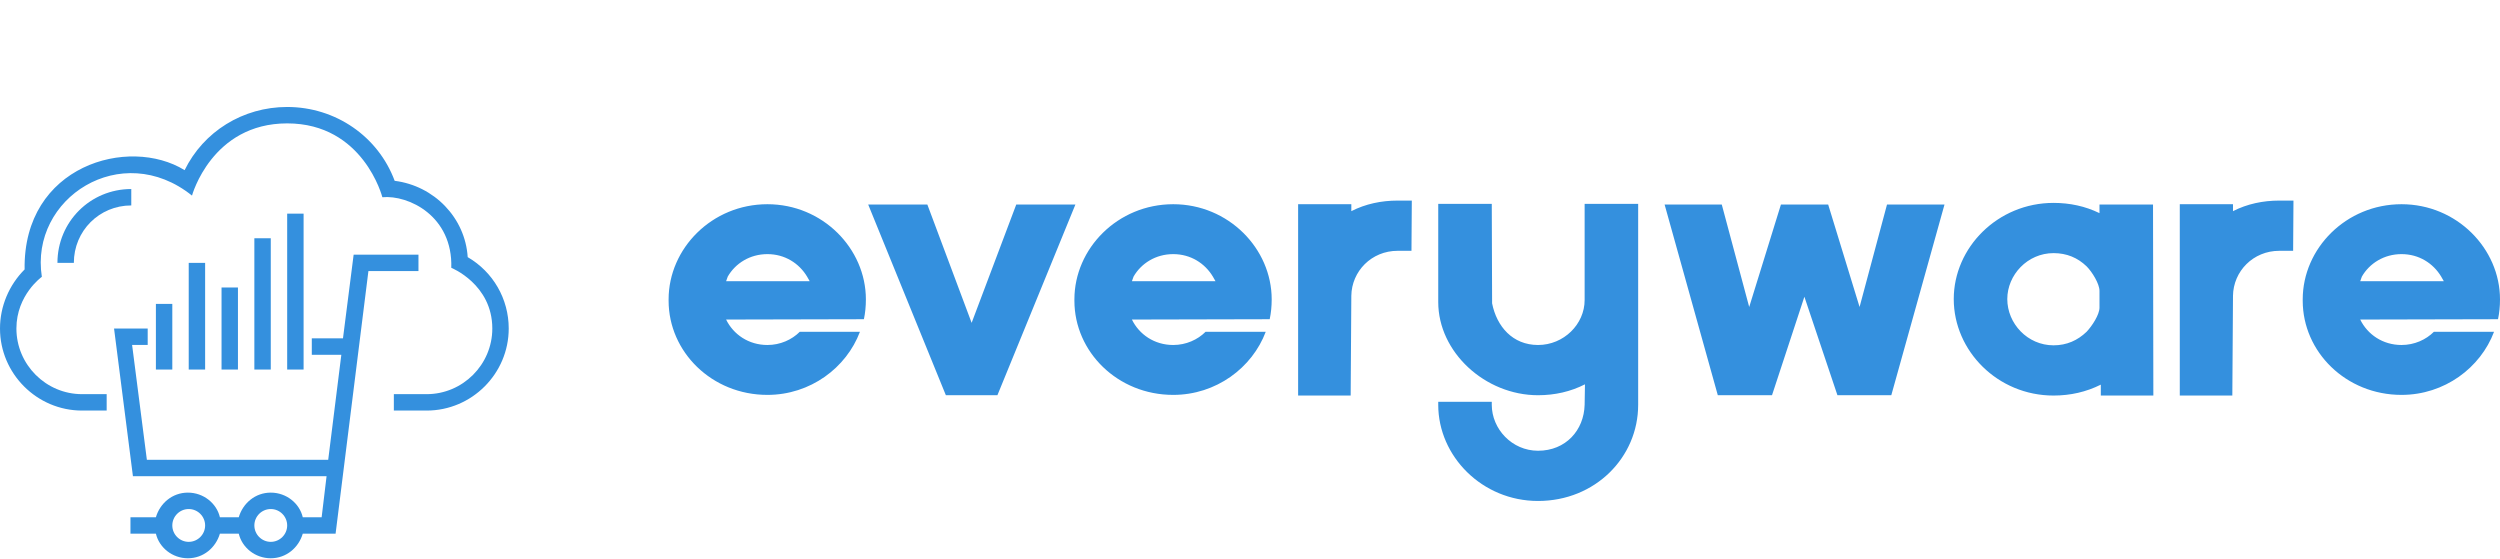
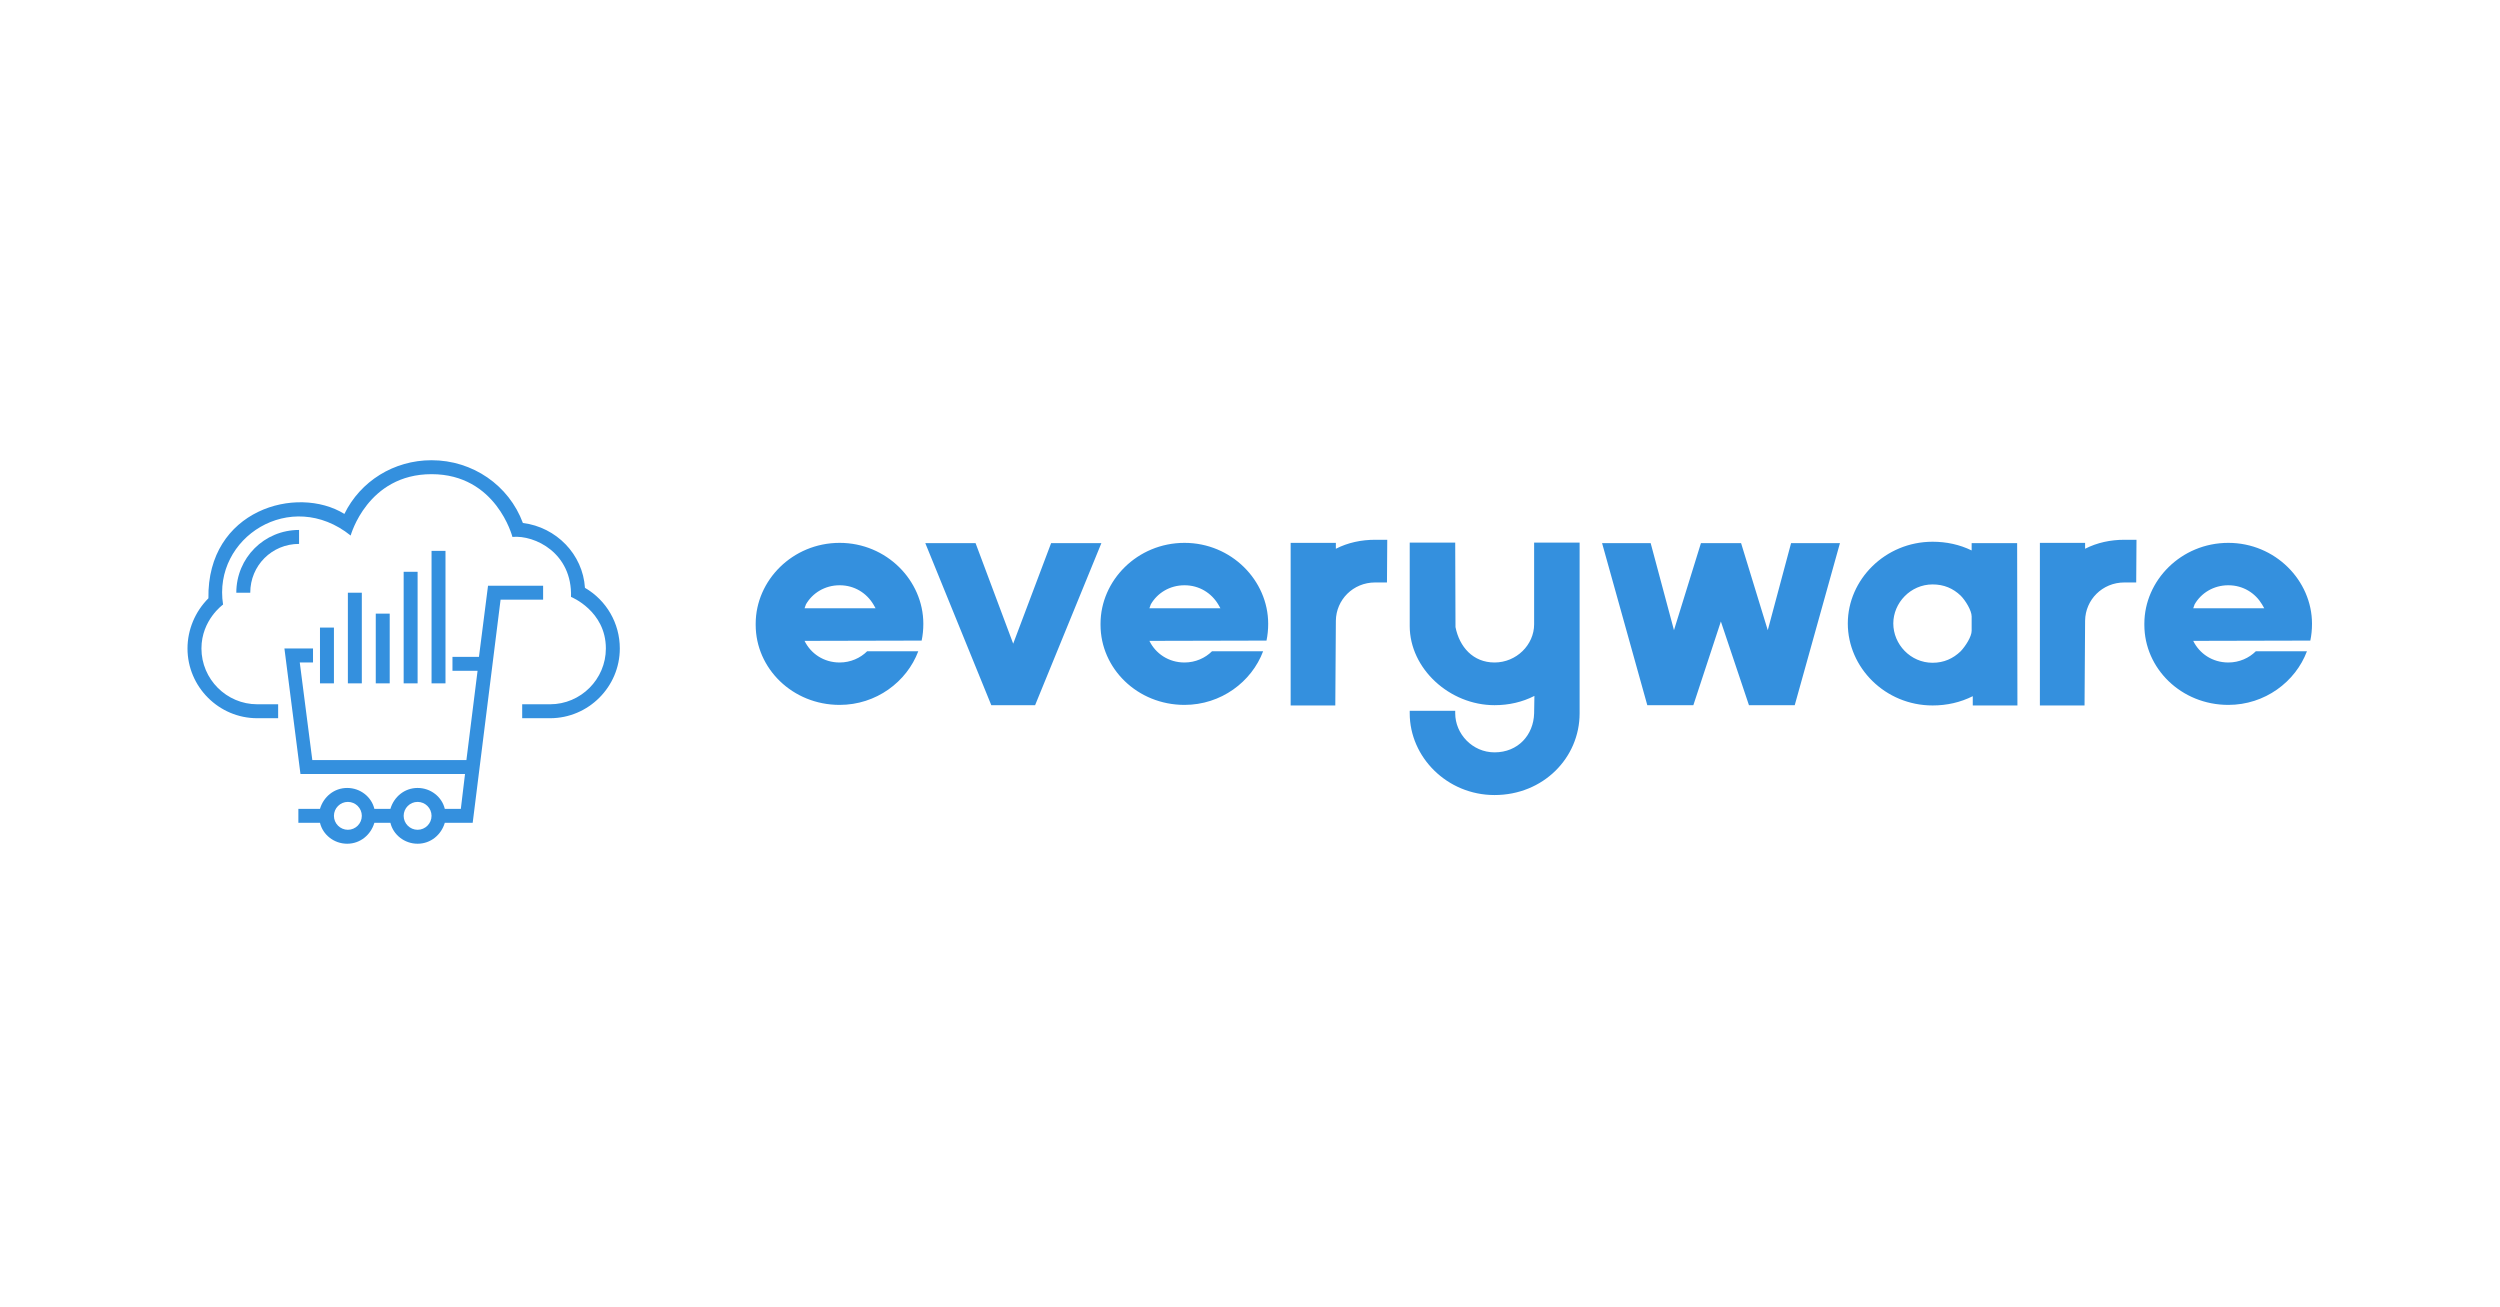
- <svg xmlns="http://www.w3.org/2000/svg" viewBox="-4 0 373.913 83.496" class="looka-1j8o68f">
+ <svg xmlns="http://www.w3.org/2000/svg" viewBox="-37 -65 440 230" class="looka-1j8o68f">
  <defs id="SvgjsDefs1021" />
  <g id="SvgjsG1022" featurekey="HKaMnE-0" transform="matrix(1.227209,0,0,1.227209,-4.613604,11.09116)" fill="#3490de">
    <g>
      <path d="M57.5,22.3c-0.3-4.8-4.1-8.7-8.9-9.3C46.6,7.6,41.4,4,35.5,4C30.1,4,25.3,7,23,11.7C16.2,7.5,3.3,11.1,3.5,23.8   c-1.9,1.9-3,4.5-3,7.2c0,5.5,4.5,10,10,10h3v-2h-3c-4.4,0-8-3.6-8-8c0-4.1,3.1-6.3,3.1-6.3c-1.5-9.6,9.7-16.8,18.3-9.9   c0,0,2.4-8.8,11.6-8.8c9.3,0,11.6,9,11.6,9c3.2-0.3,8.6,2.3,8.4,8.6c0,0,5,2,5,7.4c0,4.4-3.6,8-8,8h-4v2h4c5.5,0,10-4.5,10-10   C62.5,27.4,60.6,24.1,57.5,22.3z" />
      <path d="M7.5,23h2c0-3.9,3.1-7,7-7v-2C11.5,14,7.5,18,7.5,23z" />
      <path d="M51.5,22h-7.9l-1.3,10.2h-3.8v2h3.6L40.5,47H18.4l-1.8-14h1.9v-2h-4.1l2.3,18h23.6l-0.6,5h-2.3c-0.4-1.7-2-3-3.9-3   s-3.4,1.3-3.9,3h-2.3c-0.4-1.7-2-3-3.9-3s-3.4,1.3-3.9,3h-3.1v2h3.1c0.4,1.7,2,3,3.9,3s3.4-1.3,3.9-3h2.3c0.4,1.7,2,3,3.9,3   s3.4-1.3,3.9-3h4l4-32h6.1V22z M23.5,57c-1.1,0-2-0.9-2-2s0.9-2,2-2s2,0.9,2,2S24.6,57,23.5,57z M33.5,57c-1.1,0-2-0.9-2-2   s0.9-2,2-2s2,0.9,2,2S34.6,57,33.5,57z" />
      <rect x="19.5" y="28" width="2" height="8" />
      <rect x="23.5" y="23" width="2" height="13" />
      <rect x="27.5" y="26" width="2" height="10" />
      <rect x="31.5" y="20" width="2" height="16" />
      <rect x="35.5" y="17" width="2" height="19" />
    </g>
  </g>
  <g id="SvgjsG1023" featurekey="J3GnXt-0" transform="matrix(2.471247,0,0,2.471247,94.023,9.735772)" fill="#3490de">
    <path d="M0.8 14.18 c0 -3.08 2.62 -5.76 5.98 -5.76 c3.34 0 5.96 2.68 5.96 5.76 c0 0.42 -0.04 0.82 -0.12 1.2 l-8.34 0.02 c0.44 0.9 1.36 1.54 2.5 1.54 c0.78 0 1.48 -0.32 1.96 -0.8 l3.64 0 c-0.82 2.18 -3 3.82 -5.6 3.82 c-3.36 0 -5.98 -2.6 -5.98 -5.7 l0 -0.08 z M4.38 12.8 l-0.1 0.28 l5.06 0 l-0.16 -0.28 c-0.48 -0.8 -1.34 -1.36 -2.4 -1.36 s-1.94 0.56 -2.4 1.36 z M12.88 8.44 l4.7 11.54 l3.12 0 l4.72 -11.54 l-3.58 0 l-2.7 7.16 l-2.68 -7.16 l-3.58 0 z M25.36 14.18 c0 -3.08 2.62 -5.76 5.98 -5.76 c3.34 0 5.96 2.68 5.96 5.76 c0 0.42 -0.04 0.82 -0.12 1.2 l-8.34 0.02 c0.44 0.9 1.36 1.54 2.5 1.54 c0.78 0 1.48 -0.32 1.96 -0.8 l3.64 0 c-0.82 2.18 -3 3.82 -5.6 3.82 c-3.36 0 -5.98 -2.6 -5.98 -5.7 l0 -0.08 z M28.94 12.8 l-0.1 0.28 l5.06 0 l-0.16 -0.28 c-0.48 -0.8 -1.34 -1.36 -2.4 -1.36 s-1.94 0.56 -2.4 1.36 z M38.9 8.42 l0 11.58 l3.18 0 l0.04 -6.04 c0.02 -1.48 1.22 -2.72 2.8 -2.72 l0.84 0 l0.02 -3.04 l-0.86 0 c-0.98 0 -1.94 0.2 -2.8 0.64 l0 -0.42 l-3.22 0 z M47.38 20.56 c0 3.12 2.66 5.82 6.04 5.82 c3.46 0 6.06 -2.64 6.06 -5.82 l0 -12.16 l-3.24 0 l0 5.82 c0 1.46 -1.26 2.72 -2.82 2.72 c-1.54 0 -2.5 -1.12 -2.78 -2.52 l-0.02 -6.02 l-3.24 0 l0 5.94 c0 3.04 2.84 5.64 6.04 5.64 c1.02 0 1.98 -0.22 2.84 -0.66 l-0.02 1.24 c-0.04 1.54 -1.14 2.78 -2.82 2.78 c-1.58 0 -2.8 -1.32 -2.8 -2.78 l0 -0.18 l-3.24 0 l0 0.18 z M61.08 8.44 l3.22 11.54 l3.28 0 l1.96 -5.96 l2 5.96 l3.26 0 l3.22 -11.54 l-3.48 0 l-1.66 6.2 l-1.9 -6.2 l-2.86 0 l-1.92 6.2 l-1.66 -6.2 l-3.46 0 z M78.58 14.16 c0 3.14 2.66 5.84 6.04 5.84 c1.02 0 1.98 -0.22 2.86 -0.66 l0 0.66 l3.18 0 l-0.02 -11.56 l-3.24 0 l0 0.52 c-0.86 -0.42 -1.8 -0.62 -2.78 -0.62 c-3.38 0 -6.04 2.7 -6.04 5.82 z M86.62 16.14 c-0.54 0.52 -1.2 0.82 -2 0.82 c-1.58 0 -2.8 -1.32 -2.8 -2.8 c0 -1.46 1.22 -2.78 2.8 -2.78 c0.8 0 1.46 0.28 2 0.8 c0.34 0.34 0.78 1.06 0.78 1.48 l0 1.02 c0 0.42 -0.44 1.1 -0.78 1.46 z M92.26 8.42 l0 11.58 l3.18 0 l0.04 -6.04 c0.02 -1.48 1.22 -2.72 2.8 -2.72 l0.84 0 l0.02 -3.04 l-0.86 0 c-0.98 0 -1.94 0.2 -2.8 0.64 l0 -0.42 l-3.22 0 z M99.7 14.18 c0 -3.08 2.62 -5.76 5.98 -5.76 c3.34 0 5.96 2.68 5.96 5.76 c0 0.42 -0.04 0.82 -0.12 1.2 l-8.34 0.02 c0.44 0.9 1.36 1.54 2.5 1.54 c0.78 0 1.48 -0.32 1.96 -0.8 l3.64 0 c-0.82 2.18 -3 3.82 -5.6 3.82 c-3.36 0 -5.98 -2.6 -5.98 -5.7 l0 -0.08 z M103.28 12.8 l-0.1 0.28 l5.06 0 l-0.16 -0.28 c-0.48 -0.8 -1.34 -1.36 -2.4 -1.36 s-1.94 0.56 -2.4 1.36 z" />
  </g>
</svg>
